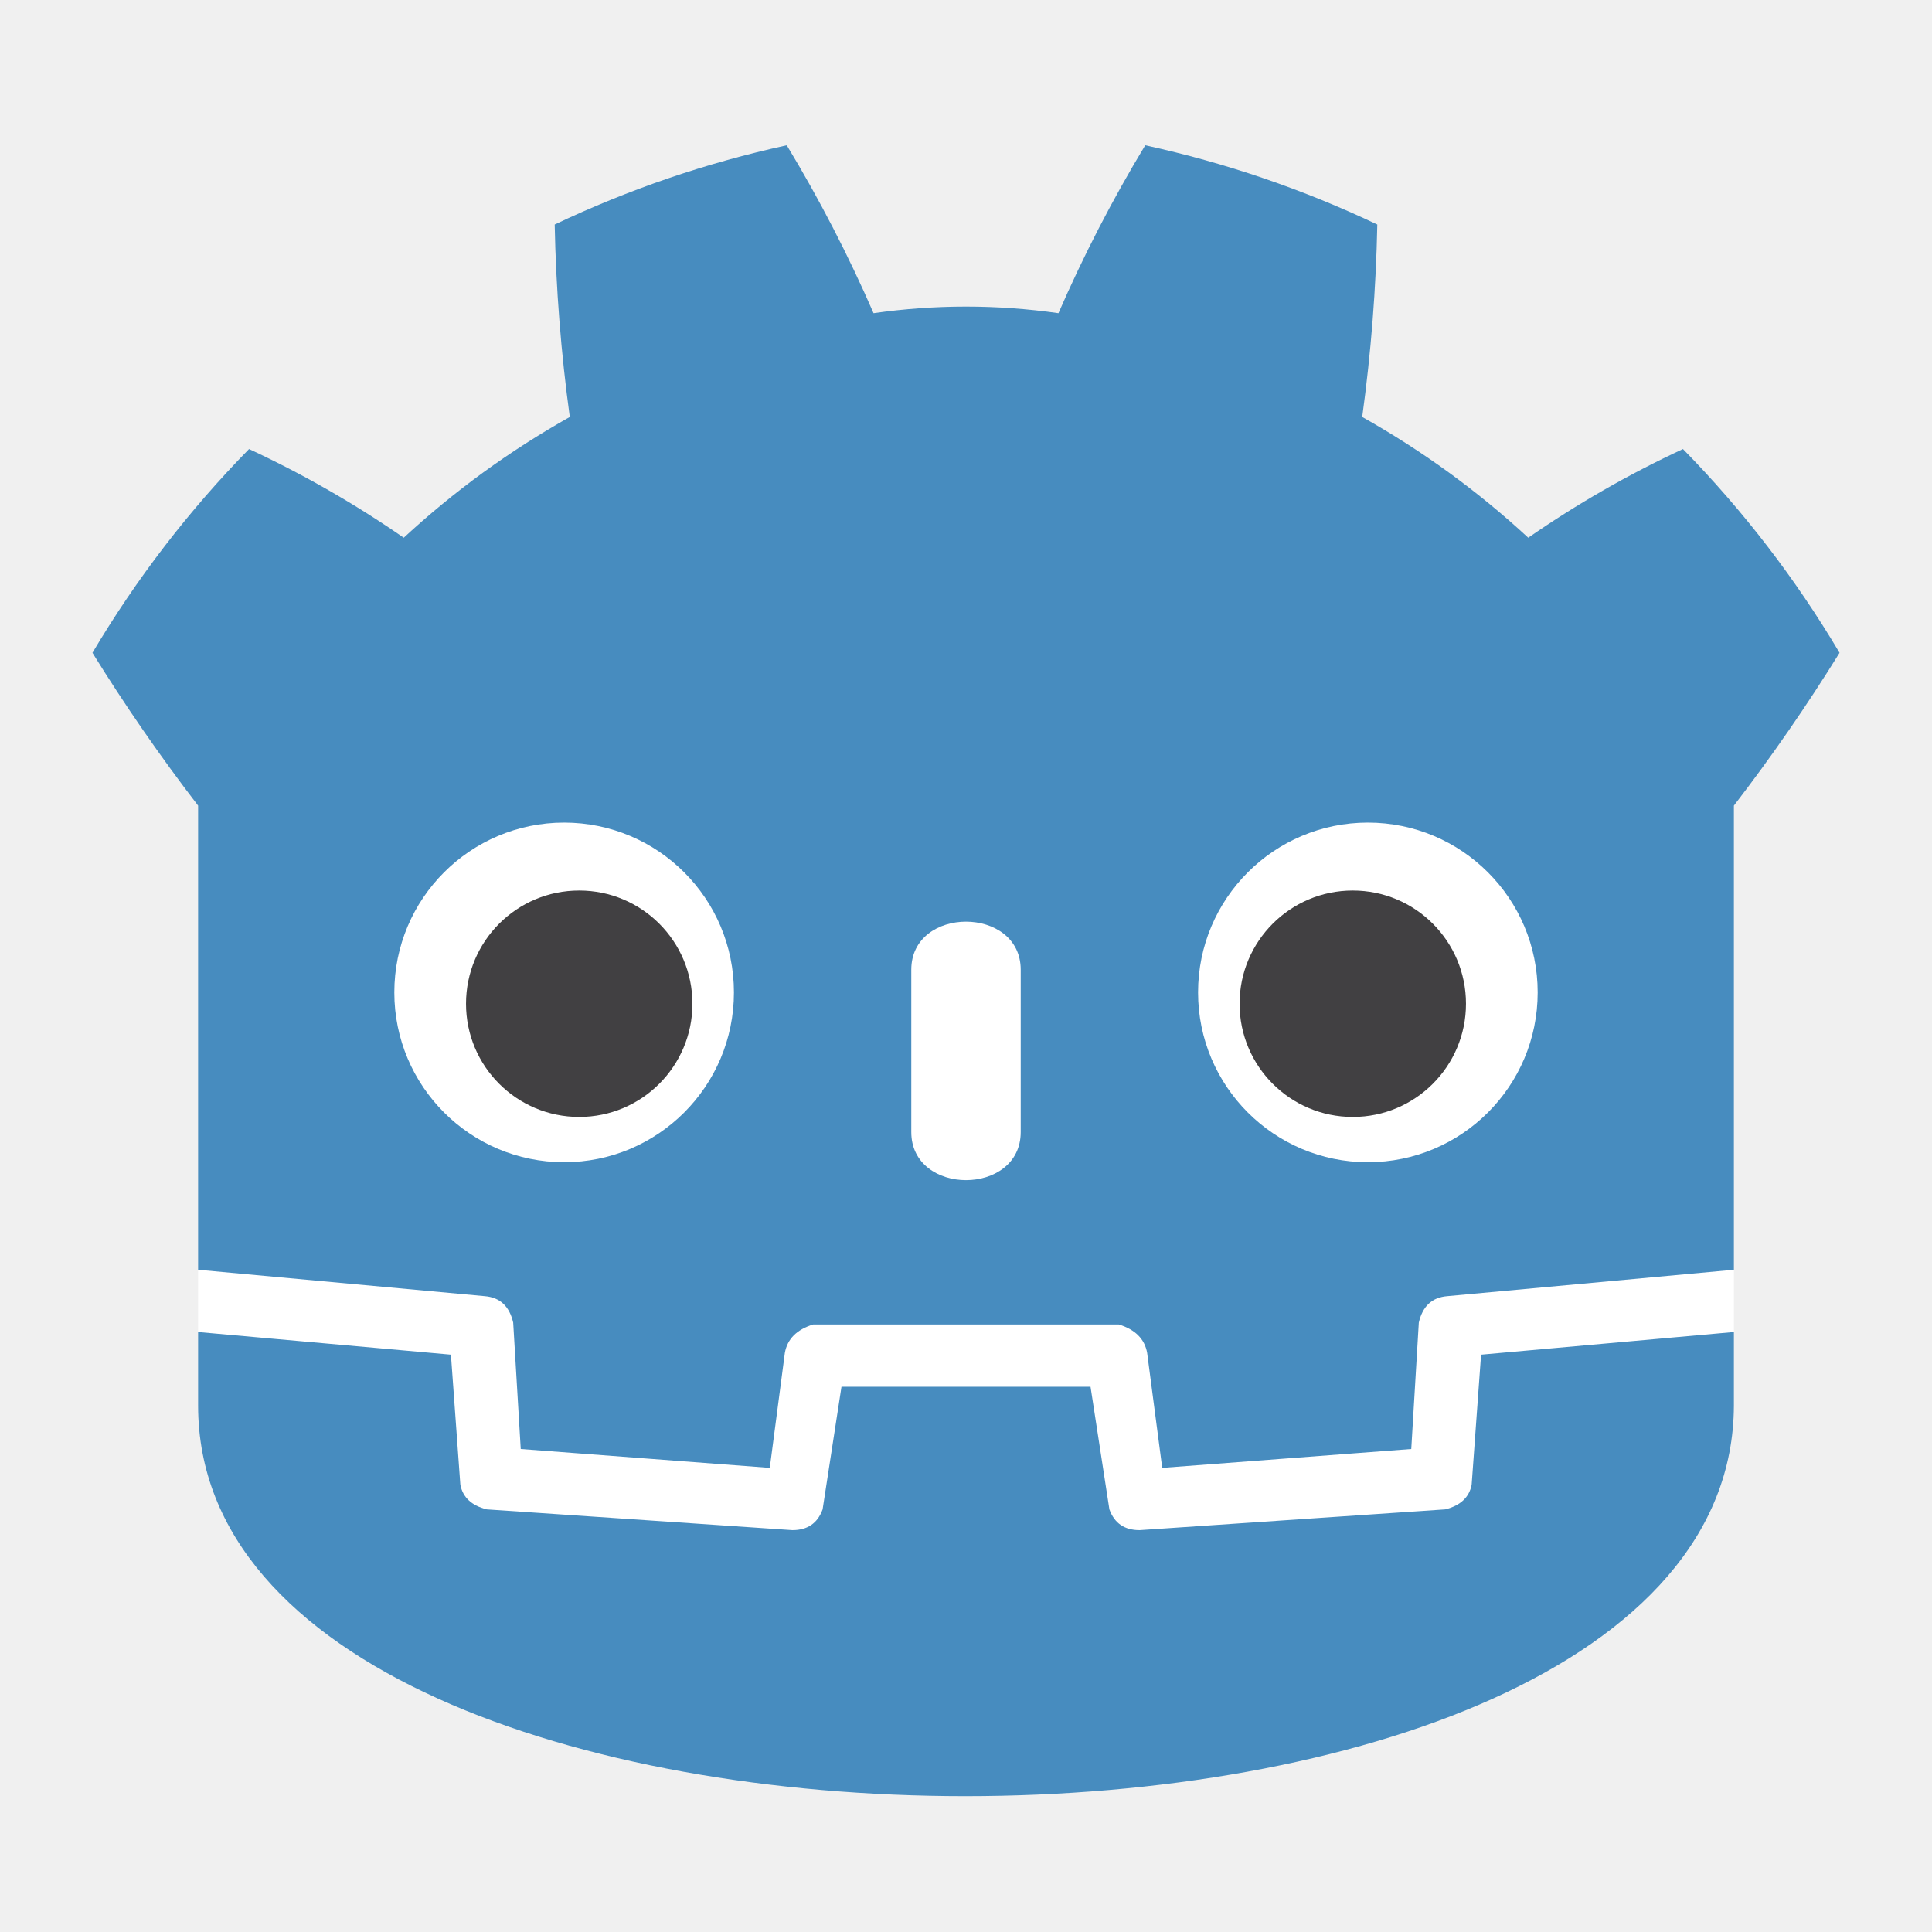
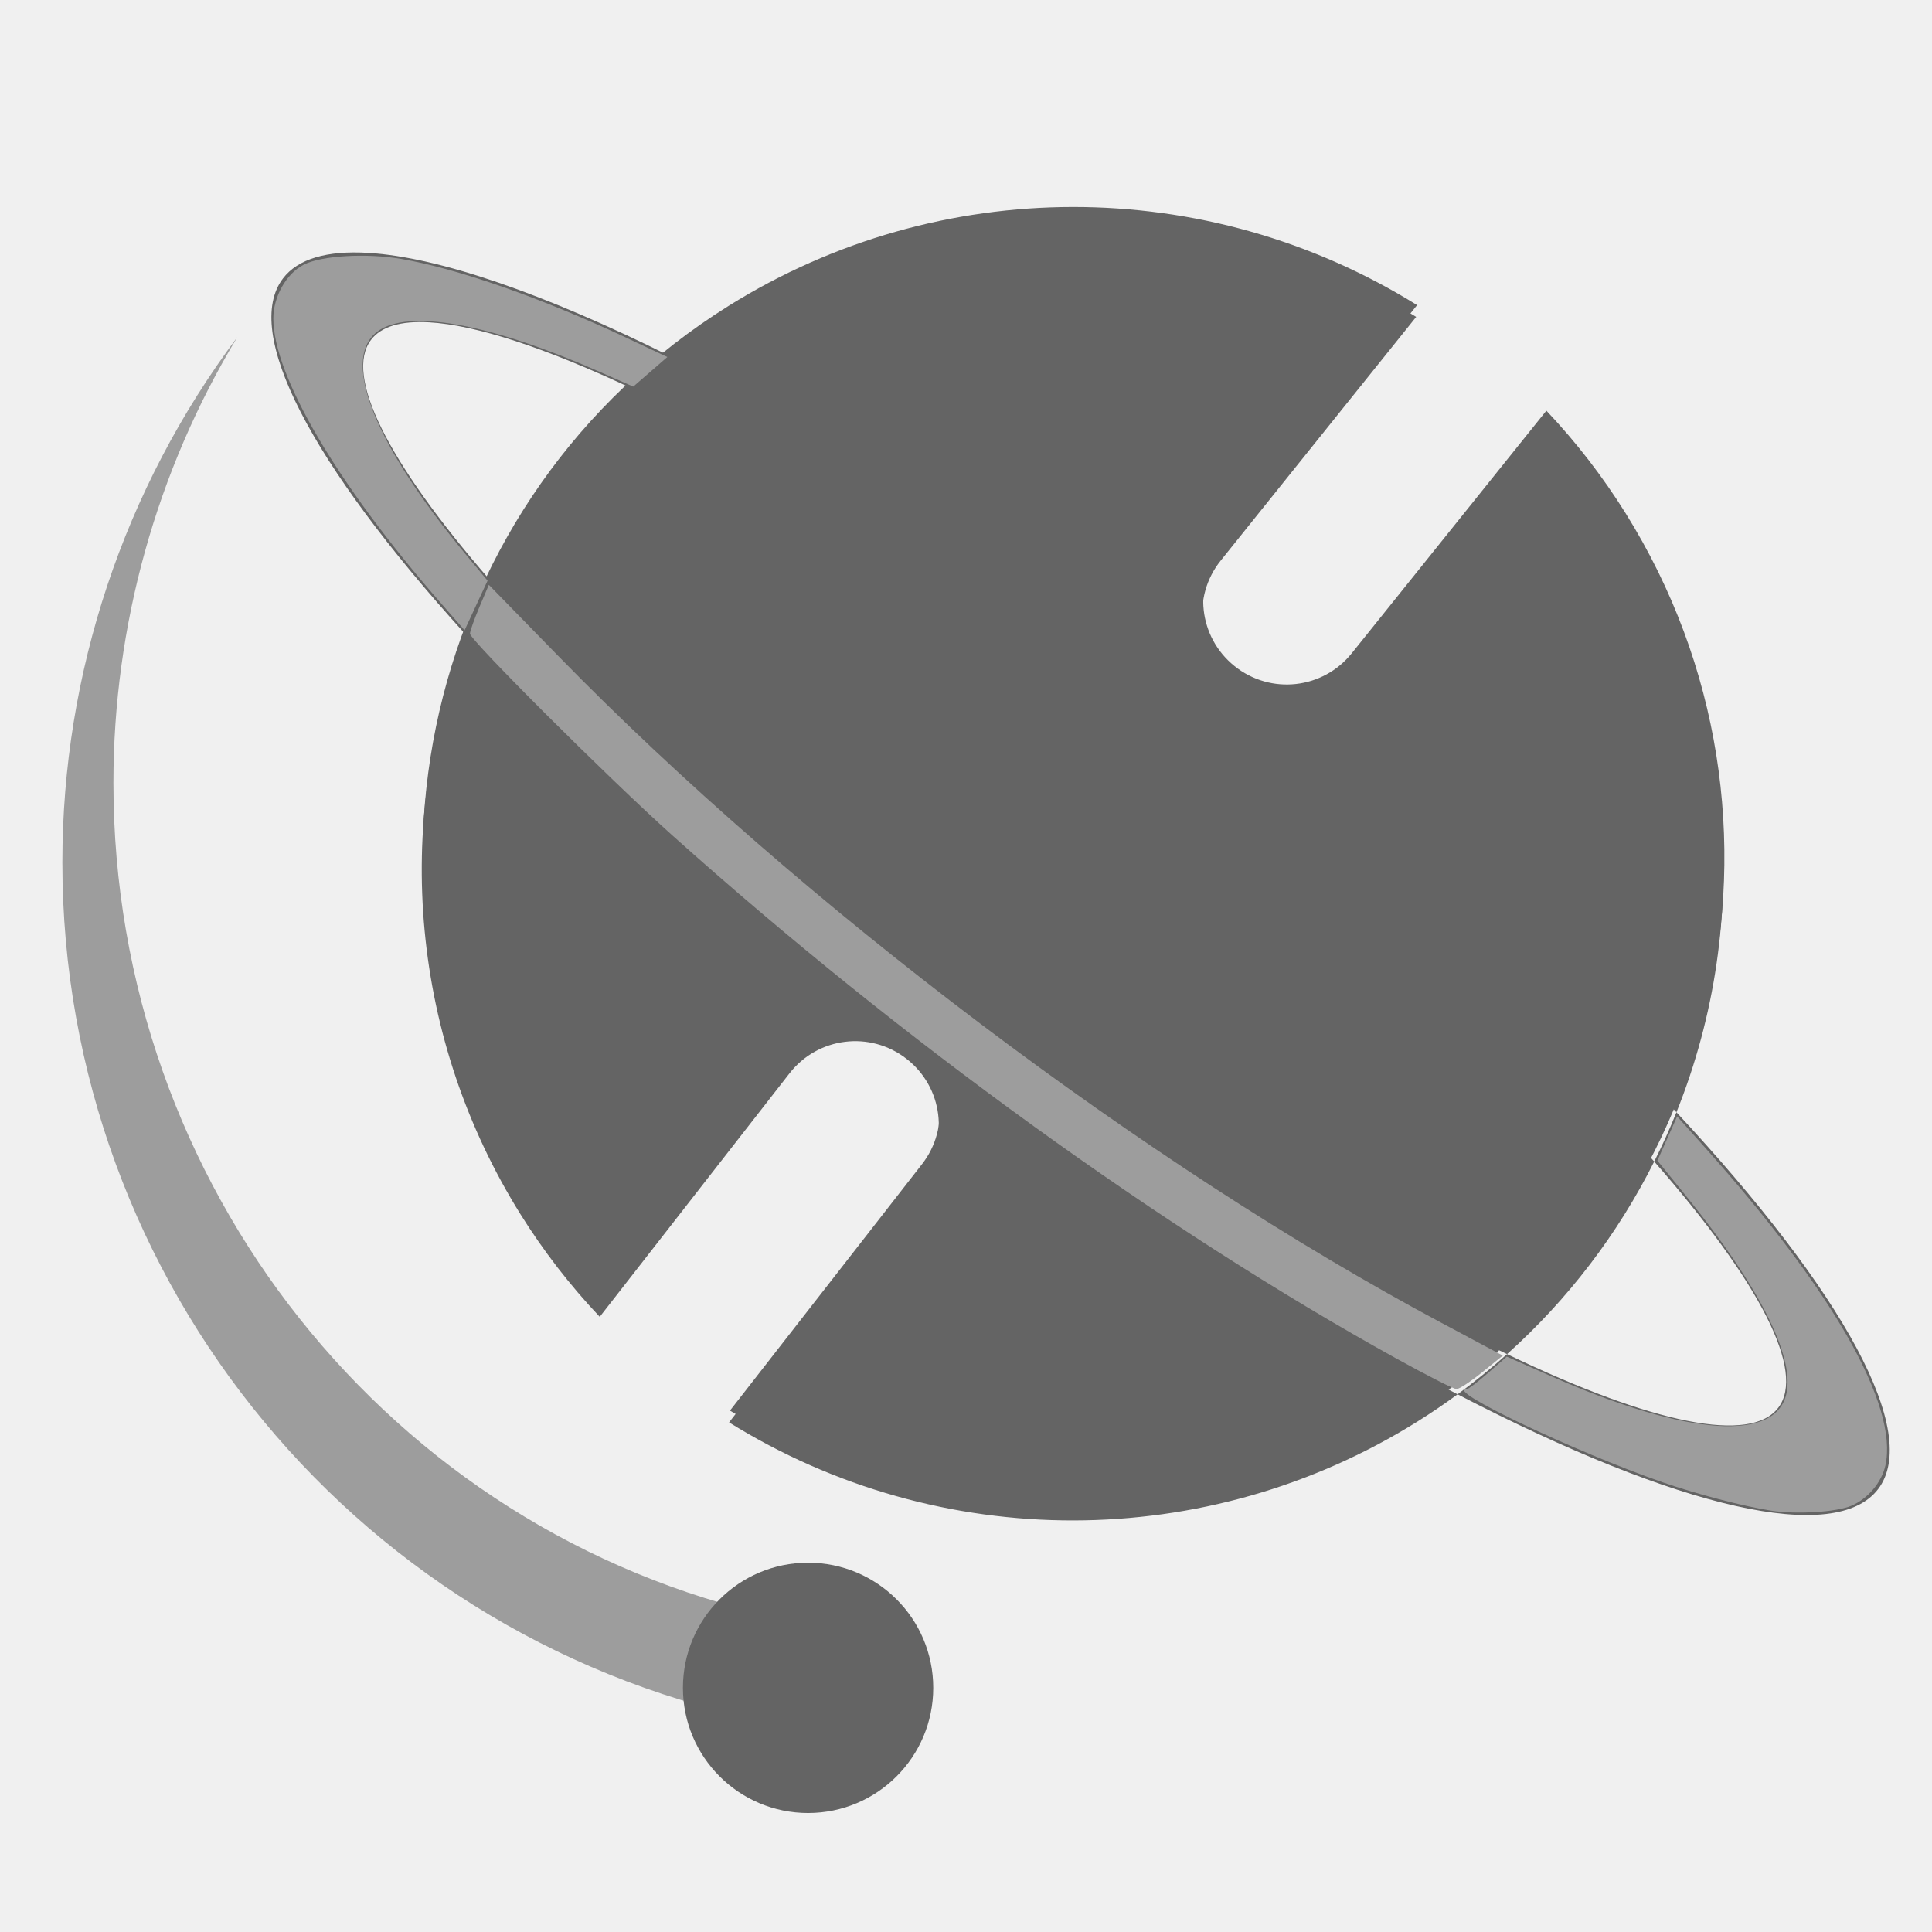
- <svg xmlns="http://www.w3.org/2000/svg" width="1024" height="1024">
-   <g fill="#fff">
-     <path d="M105 673v33q407 354 814 0v-33z" />
-     <path fill="#478cbf" d="m105 673 152 14q12 1 15 14l4 67 132 10 8-61q2-11 15-15h162q13 4 15 15l8 61 132-10 4-67q3-13 15-14l152-14V427q30-39 56-81-35-59-83-108-43 20-82 47-40-37-88-64 7-51 8-102-59-28-123-42-26 43-46 89-49-7-98 0-20-46-46-89-64 14-123 42 1 51 8 102-48 27-88 64-39-27-82-47-48 49-83 108 26 42 56 81zm0 33v39c0 276 813 276 814 0v-39l-134 12-5 69q-2 10-14 13l-162 11q-12 0-16-11l-10-65H446l-10 65q-4 11-16 11l-162-11q-12-3-14-13l-5-69z" />
-     <path d="M483 600c0 34 58 34 58 0v-86c0-34-58-34-58 0z" />
-     <circle cx="725" cy="526" r="90" />
-     <circle cx="299" cy="526" r="90" />
+ <svg xmlns="http://www.w3.org/2000/svg" height="256" viewBox="0 0 256 256" width="256">
+   <path d="m187.774 40.429a86.238 86.238 0 0 0 -91.208.088 86.238 86.238 0 0 0 -27.471 118.824 86.238 86.238 0 0 0 10.495 13.582l25.14-32.257c3.765-4.831 10.686-5.691 15.518-1.926 4.831 3.765 5.689 10.685 1.924 15.516l-25.445 32.654a86.238 86.238 0 0 0 91.193-.097 86.238 86.238 0 0 0 27.471-118.824 86.238 86.238 0 0 0 -10.489-13.573l-25.78 32.136c-3.833 4.778-10.764 5.54-15.542 1.707-4.778-3.833-5.538-10.766-1.706-15.544z" fill="#646464" stroke-width="1.327" />
+   <path d="m141.516 28.991a86.238 86.238 0 0 0 -45.073 13.089 86.238 86.238 0 0 0 -7.447 5.216 132.673 29.852 37.192 0 1 72.232 46.024 132.673 29.852 37.192 0 1 60.911 54.059 86.238 86.238 0 0 0 -6.869-77.829 86.238 86.238 0 0 0 -10.489-13.573l-25.781 32.137c-3.833 4.778-10.765 5.538-15.542 1.705-4.778-3.833-5.538-10.765-1.705-15.542l25.9-32.285a86.238 86.238 0 0 0 -46.135-13zm80.622 118.388a86.238 86.238 0 0 1 -2.944 6.53 117.037 23.111 37.192 0 1 16.439 32.619 117.037 23.111 37.192 0 1 -35.941-7.098 86.238 86.238 0 0 1 -6.556 5.322 132.673 29.852 37.192 0 0 55.733 12.55 132.673 29.852 37.192 0 0 -26.732-49.924zm-29.002 37.374a132.673 29.852 37.192 0 1 -68-43.87 132.673 29.852 37.192 0 1 -63.429-56.803 86.238 86.238 0 0 0 7.266 76.824 86.238 86.238 0 0 0 10.495 13.581l25.141-32.256c3.765-4.831 10.685-5.69 15.517-1.925 4.831 3.765 5.69 10.685 1.925 15.517l-25.446 32.653a86.238 86.238 0 0 0 91.192-.096 86.238 86.238 0 0 0 5.341-3.623zm-131.43-100.674a86.238 86.238 0 0 1 3.19-7.24 117.037 23.111 37.192 0 1 -15.732-31.808 117.037 23.111 37.192 0 1 7.681-2.322 117.037 23.111 37.192 0 1 27.092 8.865 86.238 86.238 0 0 1 5.058-4.278 132.673 29.852 37.192 0 0 -40.162-13.786 132.673 29.852 37.192 0 0 -11.342 3.392 132.673 29.852 37.192 0 0 24.215 47.177zm22.231-32.505a86.238 86.238 0 0 0 -19.041 25.265 117.037 23.111 37.192 0 0 63.53 57.353 117.037 23.111 37.192 0 0 71.265 45.239 86.238 86.238 0 0 0 19.502-25.521 117.037 23.111 37.192 0 0 -62.823-56.542 117.037 23.111 37.192 0 0 -72.434-45.793z" fill="#646464" stroke-width="1.327" />
+   <g fill="#9d9d9d">
+     <g stroke-width=".474">
+       <path d="m234.687 200.17c-3.719-.586-9.885-2.198-14.382-3.76-11.629-4.04-29.078-12.344-25.939-12.344.2 0 1.471-.969 2.824-2.153l2.461-2.153 5.823 2.57c18.225 8.045 30.092 8.836 31.286 2.087.887-5.012-3.804-14.166-13.201-25.761l-3.946-4.87 1.308-2.93 1.308-2.93 3.555 3.972c17.106 19.113 25.804 34.413 24.041 42.288-.504 2.251-2.314 4.394-4.5 5.33-1.992.853-7.3 1.178-10.638.653z" />
+       <path d="m58.264 79.737c-13.594-15.568-22.048-29.961-22.048-37.535 0-2.896 1.722-5.945 4.028-7.13 2.341-1.203 8.287-1.555 12.912-.763 7.518 1.287 18.69 5.2 29.896 10.47l5.376 2.528-2.259 1.96-2.259 1.96-4.59-2.02c-13.896-6.116-24.481-8.162-28.854-5.579-5.602 3.309-1.28 14.746 11.301 29.897l2.837 3.417-1.522 3.285-1.522 3.285z" />
+       <path d="m185 180c-30.957-17.123-65.623-42.175-95.951-69.342-8.353-7.483-26.771-25.846-26.773-26.695-.001-.323.561-1.911 1.247-3.529l1.249-2.942 9.206 9.435c32.078 32.876 77.903 67.477 117.02 88.358l8.13 4.34-2.743 2.22c-1.508 1.221-3.034 2.219-3.391 2.219-.357-.001-3.954-1.829-7.993-4.064z" />
+     </g>
+     <path d="m31.446 44.675a116.089 116.089 0 0 0 -23.182 69.604 116.089 116.089 0 0 0 94.558 114.076v-14.091a111.399 113.074 0 0 1 -87.793-110.505 111.399 113.074 0 0 1 16.416-59.084z" stroke-width="1.327" />
  </g>
-   <g fill="#414042">
-     <circle cx="307" cy="532" r="60" />
-     <circle cx="717" cy="532" r="60" />
-   </g>
+   <circle cx="107.076" cy="223.648" fill="#646464" r="16.584" stroke-width="1.327" />
</svg>
